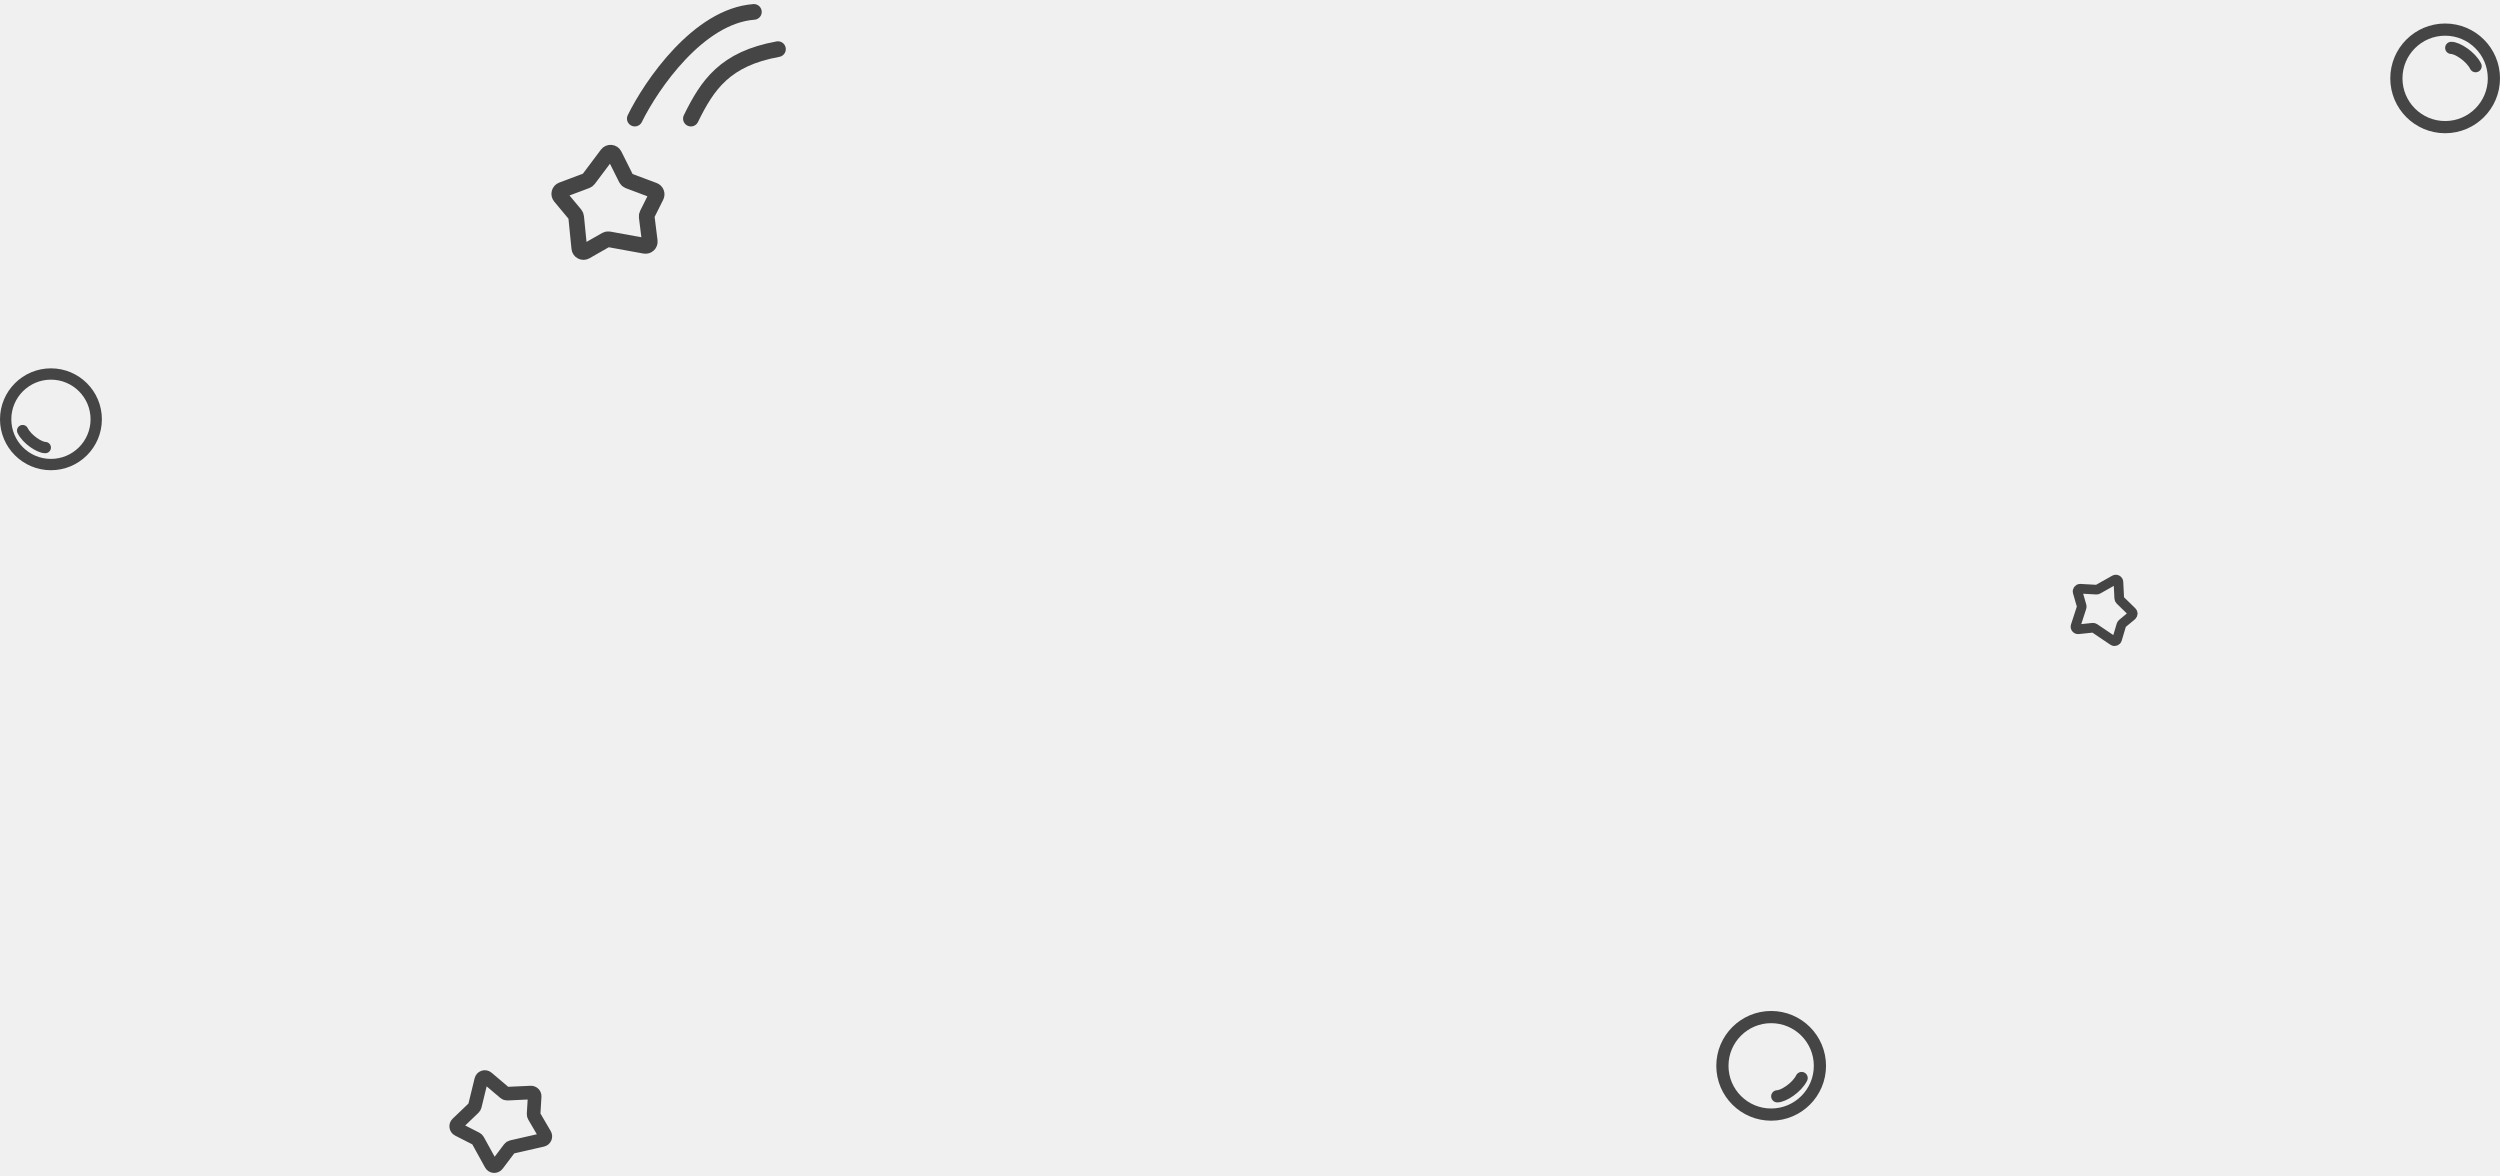
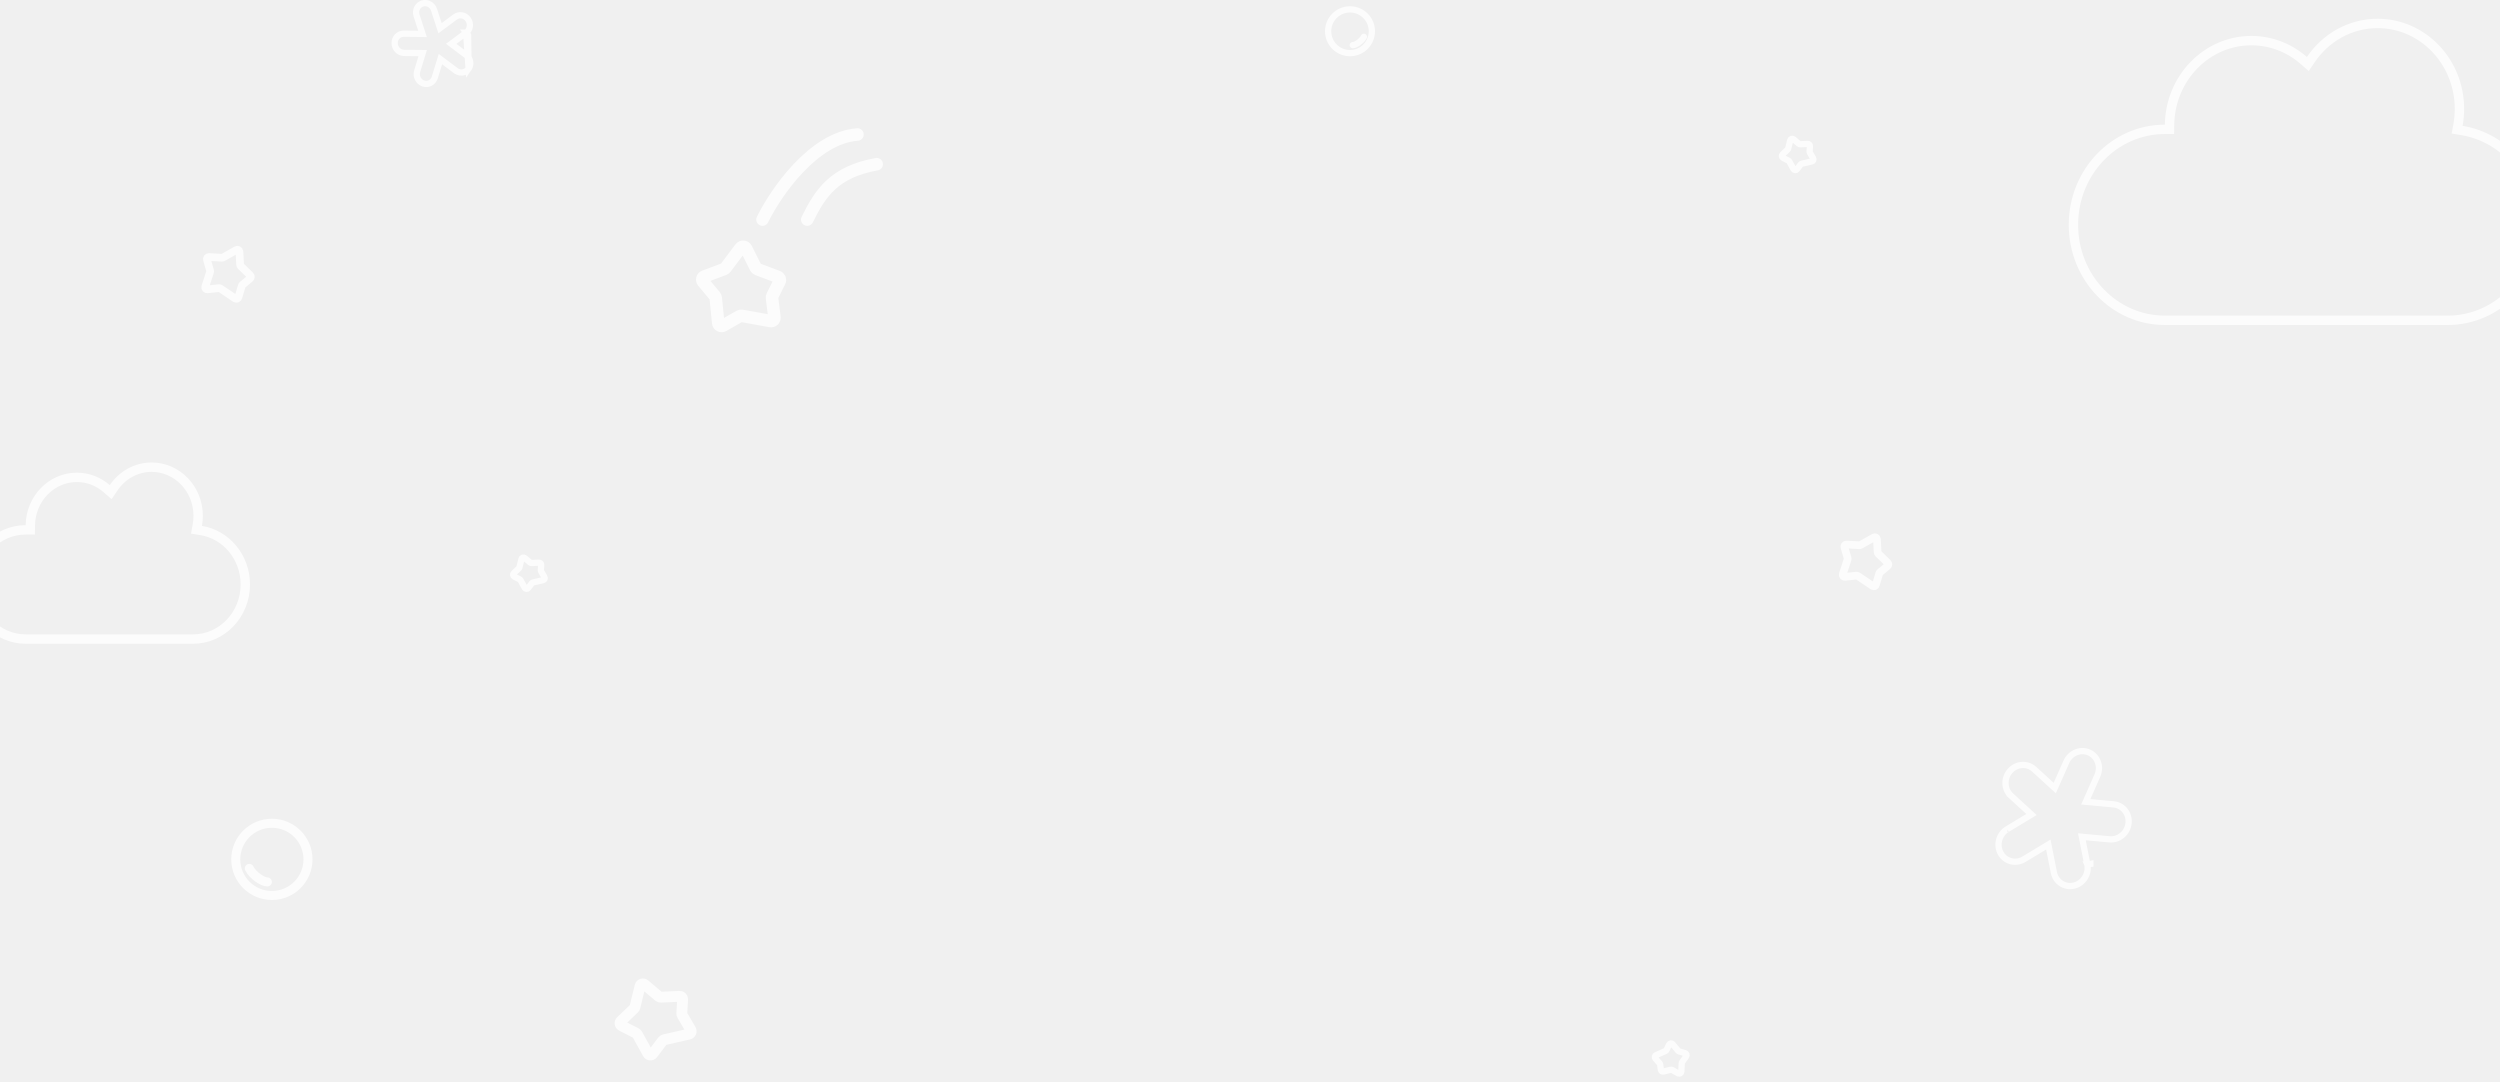
- <svg xmlns="http://www.w3.org/2000/svg" width="319" height="150" viewBox="0 0 319 150" fill="none">
-   <path d="M77.477 19.697L75.094 22.874C75.033 22.956 74.949 23.019 74.853 23.055L71.71 24.234C71.363 24.364 71.248 24.798 71.486 25.083L73.394 27.373C73.463 27.456 73.506 27.557 73.516 27.664L73.917 31.674C73.956 32.062 74.382 32.282 74.721 32.088L77.33 30.597C77.44 30.535 77.568 30.512 77.693 30.535L82.278 31.369C82.636 31.434 82.954 31.133 82.909 30.772L82.52 27.662C82.507 27.556 82.525 27.449 82.573 27.354L83.732 25.035C83.875 24.749 83.739 24.402 83.44 24.29L80.198 23.074C80.071 23.026 79.966 22.932 79.905 22.811L78.39 19.779C78.211 19.421 77.717 19.377 77.477 19.697Z" stroke="#454545" stroke-width="2" stroke-linecap="round" />
-   <path d="M269.819 73.996L267.69 75.196C267.635 75.227 267.572 75.242 267.509 75.239L265.447 75.124C265.219 75.112 265.047 75.328 265.11 75.547L265.618 77.31C265.636 77.374 265.635 77.441 265.615 77.504L264.848 79.863C264.774 80.091 264.959 80.32 265.198 80.295L267.037 80.101C267.115 80.093 267.193 80.112 267.257 80.156L269.634 81.76C269.82 81.886 270.073 81.795 270.137 81.58L270.688 79.732C270.707 79.669 270.744 79.613 270.794 79.572L272.021 78.552C272.173 78.426 272.182 78.197 272.041 78.06L270.516 76.573C270.456 76.514 270.42 76.435 270.416 76.352L270.312 74.269C270.3 74.022 270.033 73.875 269.819 73.996Z" stroke="#454545" stroke-width="1.231" stroke-linecap="round" />
-   <path d="M61.407 137.784L60.59 141.133C60.569 141.22 60.524 141.299 60.459 141.36L58.355 143.374C58.122 143.597 58.178 143.982 58.465 144.128L60.771 145.304C60.854 145.347 60.922 145.413 60.968 145.495L62.657 148.558C62.821 148.854 63.235 148.884 63.44 148.614L65.012 146.533C65.079 146.445 65.174 146.384 65.281 146.359L69.225 145.458C69.532 145.388 69.683 145.039 69.524 144.766L68.151 142.417C68.105 142.338 68.083 142.246 68.088 142.154L68.222 139.907C68.238 139.63 68.011 139.4 67.734 139.413L64.731 139.55C64.614 139.555 64.498 139.516 64.408 139.44L62.163 137.538C61.898 137.314 61.489 137.447 61.407 137.784Z" stroke="#454545" stroke-width="1.736" stroke-linecap="round" />
-   <path d="M81 15.132C83.12 10.815 89.128 2.047 96.197 1.519" stroke="#454545" stroke-width="2" stroke-linecap="round" />
-   <path d="M88.159 15.135C90.279 10.818 92.5 7.5 99.268 6.27" stroke="#454545" stroke-width="2" stroke-linecap="round" />
-   <circle cx="7" cy="7" r="6.222" transform="matrix(1 0 0 -1 305 17)" stroke="#454545" stroke-width="1.556" />
-   <path d="M312.778 6.111C313.556 6.111 315.267 7.2 315.889 8.445" stroke="#454545" stroke-width="1.556" stroke-linecap="round" />
-   <circle cx="226" cy="136" r="6.222" stroke="#454545" stroke-width="1.556" />
-   <path d="M226.778 139.889C227.556 139.889 229.267 138.8 229.889 137.555" stroke="#454545" stroke-width="1.556" stroke-linecap="round" />
-   <circle cx="6.5" cy="6.5" r="5.778" transform="matrix(-1 0 0 1 13 47)" stroke="#454545" stroke-width="1.444" />
-   <path d="M5.778 57.111C5.056 57.111 3.467 56.1 2.889 54.945" stroke="#454545" stroke-width="1.444" stroke-linecap="round" />
+ <svg xmlns="http://www.w3.org/2000/svg" width="400" height="173" viewBox="0 0 400 173" fill="none">
+   <path d="M118.477 39.697L116.094 42.874C116.033 42.956 115.949 43.019 115.853 43.055L112.71 44.234C112.363 44.364 112.248 44.798 112.486 45.083L114.394 47.373C114.463 47.456 114.506 47.557 114.516 47.664L114.917 51.674C114.956 52.062 115.382 52.282 115.721 52.088L118.33 50.597C118.44 50.535 118.568 50.512 118.693 50.535L123.278 51.369C123.636 51.434 123.954 51.133 123.909 50.772L123.52 47.662C123.507 47.556 123.525 47.449 123.573 47.354L124.732 45.035C124.875 44.749 124.739 44.402 124.44 44.29L121.198 43.074C121.071 43.026 120.966 42.932 120.905 42.811L119.39 39.779C119.211 39.421 118.717 39.377 118.477 39.697Z" stroke="white" stroke-opacity="0.8" stroke-width="2" stroke-linecap="round" />
+   <path d="M299.818 85.996L297.69 87.196C297.634 87.227 297.572 87.242 297.508 87.239L295.446 87.124C295.218 87.112 295.046 87.328 295.11 87.547L295.618 89.31C295.636 89.374 295.635 89.441 295.615 89.504L294.848 91.863C294.774 92.091 294.959 92.32 295.198 92.295L297.037 92.101C297.114 92.093 297.192 92.112 297.257 92.156L299.634 93.76C299.819 93.886 300.073 93.795 300.137 93.58L300.688 91.732C300.707 91.669 300.743 91.613 300.794 91.572L302.021 90.552C302.173 90.426 302.182 90.197 302.041 90.06L300.515 88.573C300.455 88.514 300.42 88.435 300.416 88.352L300.312 86.269C300.3 86.022 300.033 85.875 299.818 85.996Z" stroke="white" stroke-opacity="0.8" stroke-width="1.231" stroke-linecap="round" />
+   <path d="M286.432 22.458L286.11 23.774C286.095 23.835 286.063 23.891 286.017 23.935L285.197 24.718C285.032 24.876 285.071 25.149 285.275 25.253L286.151 25.701C286.21 25.731 286.259 25.778 286.29 25.836L286.959 27.05C287.075 27.26 287.369 27.281 287.513 27.09L288.099 26.316C288.146 26.253 288.214 26.21 288.29 26.192L289.899 25.826C290.117 25.776 290.224 25.529 290.112 25.336L289.582 24.428C289.549 24.372 289.534 24.307 289.538 24.241L289.589 23.378C289.601 23.182 289.44 23.018 289.244 23.027L288.045 23.081C287.961 23.085 287.879 23.057 287.816 23.003L286.968 22.284C286.78 22.125 286.49 22.219 286.432 22.458Z" stroke="white" stroke-opacity="0.8" stroke-linecap="round" />
+   <path d="M83.432 89.458L83.11 90.774C83.095 90.835 83.063 90.891 83.017 90.935L82.197 91.719C82.031 91.876 82.072 92.15 82.275 92.253L83.151 92.701C83.21 92.731 83.258 92.778 83.29 92.836L83.959 94.05C84.075 94.26 84.368 94.281 84.513 94.09L85.099 93.316C85.147 93.253 85.214 93.21 85.29 93.192L86.899 92.826C87.117 92.776 87.224 92.529 87.112 92.336L86.582 91.428C86.549 91.372 86.534 91.307 86.538 91.241L86.589 90.378C86.601 90.182 86.44 90.018 86.244 90.027L85.045 90.081C84.961 90.085 84.879 90.057 84.816 90.003L83.968 89.284C83.78 89.125 83.49 89.219 83.432 89.458Z" stroke="white" stroke-opacity="0.8" stroke-linecap="round" />
+   <path d="M269.014 171.467L269.078 170.114C269.081 170.051 269.101 169.99 269.138 169.938L269.793 169.012C269.924 168.825 269.833 168.565 269.613 168.502L268.668 168.231C268.604 168.212 268.547 168.175 268.505 168.125L267.616 167.062C267.462 166.878 267.169 166.913 267.064 167.129L266.637 168.001C266.603 168.071 266.545 168.127 266.474 168.159L264.965 168.827C264.761 168.918 264.703 169.181 264.851 169.349L265.544 170.138C265.588 170.187 265.615 170.248 265.624 170.313L265.739 171.17C265.765 171.365 265.954 171.495 266.145 171.448L267.312 171.165C267.393 171.145 267.479 171.157 267.552 171.198L268.521 171.741C268.736 171.861 269.003 171.713 269.014 171.467Z" stroke="white" stroke-opacity="0.8" stroke-linecap="round" />
+   <path d="M37.818 39.996L35.69 41.196C35.634 41.227 35.572 41.242 35.508 41.239L33.446 41.124C33.218 41.112 33.046 41.328 33.11 41.547L33.618 43.31C33.636 43.374 33.635 43.441 33.615 43.504L32.848 45.863C32.774 46.091 32.959 46.32 33.198 46.295L35.037 46.101C35.114 46.093 35.192 46.112 35.257 46.156L37.634 47.761C37.819 47.886 38.073 47.795 38.137 47.58L38.688 45.732C38.707 45.669 38.743 45.613 38.794 45.572L40.021 44.552C40.172 44.426 40.182 44.197 40.041 44.06L38.515 42.572C38.455 42.514 38.42 42.435 38.416 42.352L38.312 40.269C38.3 40.023 38.033 39.875 37.818 39.996Z" stroke="white" stroke-opacity="0.8" stroke-width="1.231" stroke-linecap="round" />
+   <path d="M102.407 157.784L101.591 161.133C101.569 161.22 101.524 161.299 101.459 161.36L99.355 163.374C99.122 163.597 99.178 163.982 99.465 164.128L101.771 165.304C101.854 165.347 101.922 165.413 101.968 165.495L103.657 168.558C103.821 168.854 104.235 168.884 104.44 168.614L106.012 166.533C106.079 166.445 106.174 166.384 106.281 166.359L110.225 165.458C110.532 165.388 110.683 165.039 110.524 164.766L109.152 162.417C109.105 162.338 109.083 162.246 109.088 162.154L109.222 159.907C109.238 159.63 109.011 159.4 108.734 159.413L105.731 159.55C105.614 159.555 105.498 159.516 105.408 159.44L103.163 157.538C102.898 157.314 102.489 157.447 102.407 157.784Z" stroke="white" stroke-opacity="0.8" stroke-width="1.736" stroke-linecap="round" />
+   <path d="M122 35.132C124.12 30.814 130.128 22.047 137.196 21.52" stroke="white" stroke-opacity="0.8" stroke-width="2" stroke-linecap="round" />
+   <path d="M129.159 35.135C131.28 30.817 133.5 27.5 140.268 26.27" stroke="white" stroke-opacity="0.8" stroke-width="2" stroke-linecap="round" />
+   <circle cx="216" cy="5" r="3.5" stroke="white" stroke-opacity="0.8" />
+   <path d="M216.444 7.222C216.889 7.222 217.867 6.6 218.222 5.889" stroke="white" stroke-opacity="0.8" stroke-linecap="round" />
+   <circle cx="6.5" cy="6.5" r="5.778" transform="matrix(-1 0 0 1 50 131)" stroke="white" stroke-opacity="0.8" stroke-width="1.444" />
+   <path d="M42.777 141.111C42.055 141.111 40.466 140.1 39.889 138.944" stroke="white" stroke-opacity="0.8" stroke-width="1.444" stroke-linecap="round" />
+   <path d="M31.574 84.007L31.437 84.76L32.192 84.882C36.168 85.529 39.25 89.128 39.25 93.514C39.25 98.368 35.481 102.25 30.896 102.25H4.104C-0.481 102.25 -4.25 98.368 -4.25 93.514C-4.25 88.66 -0.481 84.778 4.104 84.778H4.105H4.844L4.855 84.039C4.919 79.767 8.254 76.376 12.298 76.376C14.111 76.376 15.774 77.054 17.069 78.186L17.708 78.745L18.184 78.042C19.538 76.041 21.762 74.75 24.263 74.75C28.345 74.75 31.707 78.207 31.707 82.537C31.707 83.041 31.661 83.532 31.574 84.007Z" stroke="white" stroke-opacity="0.8" stroke-width="1.5" />
+   <path d="M393.278 20.002L393.141 20.754L393.895 20.877C400.872 22.013 406.25 28.318 406.25 35.972C406.25 44.44 399.673 51.25 391.624 51.25H346.376C338.327 51.25 331.75 44.44 331.75 35.972C331.75 27.504 338.327 20.694 346.376 20.694H346.377H347.116L347.127 19.955C347.239 12.474 353.084 6.498 360.214 6.498C363.408 6.498 366.336 7.692 368.612 9.684L369.252 10.243L369.727 9.54C372.104 6.028 376.013 3.75 380.422 3.75C387.621 3.75 393.51 9.843 393.51 17.425C393.51 18.307 393.43 19.168 393.278 20.002Z" stroke="white" stroke-opacity="0.8" stroke-width="1.5" />
+   <path d="M333.977 138.334C333.977 138.331 333.976 138.326 333.975 138.32C333.975 138.319 333.975 138.318 333.974 138.318L333.976 138.324L334.394 138.241L334.466 138.227C334.466 138.229 334.467 138.231 334.467 138.233L333.973 138.311C333.973 138.312 333.973 138.312 333.973 138.313C333.975 138.32 333.976 138.326 333.977 138.33L333.977 138.334ZM333.977 138.334C333.977 138.334 333.978 138.334 333.978 138.334L333.977 138.334ZM321.182 132.65L321.182 132.65L321.182 132.65ZM321.182 132.65L321.186 132.647L321.188 132.646C321.187 132.646 321.185 132.648 321.182 132.65ZM331.822 141.702L331.822 141.702C333.297 141.36 334.271 139.85 333.977 138.334L333.97 138.295L333.97 138.293L333.231 134.542L333.102 133.887L333.767 133.948L337.518 134.291C337.525 134.291 337.534 134.292 337.544 134.292C339.024 134.42 340.392 133.288 340.567 131.734L340.567 131.734C340.742 130.19 339.67 128.849 338.206 128.7C338.192 128.699 338.179 128.698 338.164 128.696C338.163 128.696 338.161 128.696 338.159 128.695L334.419 128.348L333.727 128.284L334.008 127.648L335.583 124.08C335.583 124.08 335.583 124.08 335.583 124.08C336.219 122.638 335.597 120.995 334.247 120.397C332.897 119.8 331.263 120.446 330.624 121.885L329.044 125.454L328.762 126.089L328.249 125.62L325.46 123.071L325.46 123.071C324.365 122.071 322.638 122.176 321.608 123.349L321.608 123.349C320.573 124.527 320.659 126.31 321.759 127.317L321.421 127.685L321.759 127.317L324.546 129.87L325.039 130.322L324.467 130.667L321.17 132.658L321.17 132.658L321.157 132.666C319.839 133.469 319.376 135.204 320.114 136.525L320.115 136.525C320.845 137.833 322.492 138.272 323.804 137.493C323.809 137.489 323.816 137.485 323.824 137.481L327.123 135.494L327.733 135.127L327.872 135.825L328.618 139.591L328.619 139.593L328.627 139.63C328.811 140.525 329.402 141.215 330.159 141.55C330.661 141.772 331.238 141.838 331.822 141.702Z" stroke="white" stroke-opacity="0.8" />
+   <path d="M74.975 10.997L74.975 10.997C74.788 11.263 74.532 11.444 74.251 11.536C73.826 11.674 73.339 11.61 72.939 11.315L72.909 11.292L72.908 11.292L71.036 9.886L70.467 9.459L70.258 10.139L69.565 12.396L69.565 12.396C69.563 12.402 69.562 12.408 69.56 12.412C69.311 13.203 68.49 13.618 67.726 13.355L67.725 13.355C66.947 13.088 66.499 12.213 66.743 11.403L66.748 11.389L66.748 11.389L67.436 9.135L67.632 8.496L66.964 8.489L64.644 8.464L64.644 8.464C63.839 8.455 63.149 7.766 63.141 6.903L63.141 6.903C63.132 6.048 63.795 5.387 64.592 5.394L64.592 5.394L66.911 5.416L67.606 5.423L67.391 4.762L66.651 2.483C66.384 1.66 66.819 0.808 67.573 0.563C68.328 0.318 69.18 0.75 69.449 1.575C69.449 1.575 69.449 1.575 69.449 1.575L70.191 3.85L70.406 4.511L70.964 4.097L72.812 2.726C72.822 2.72 72.831 2.713 72.841 2.706C73.479 2.242 74.396 2.39 74.888 3.082L74.888 3.082C75.387 3.783 75.237 4.742 74.596 5.224C74.596 5.224 74.596 5.224 74.595 5.224L74.895 5.624L74.975 10.997ZM74.975 10.997C75.448 10.323 75.295 9.35 74.621 8.84L74.59 8.816L74.589 8.815L72.728 7.413L72.194 7.011L72.73 6.613L74.581 5.235L74.975 10.997ZM66.751 11.375L66.751 11.377C66.751 11.374 66.752 11.372 66.752 11.371L66.752 11.372L66.751 11.375Z" stroke="white" stroke-opacity="0.8" />
</svg>
